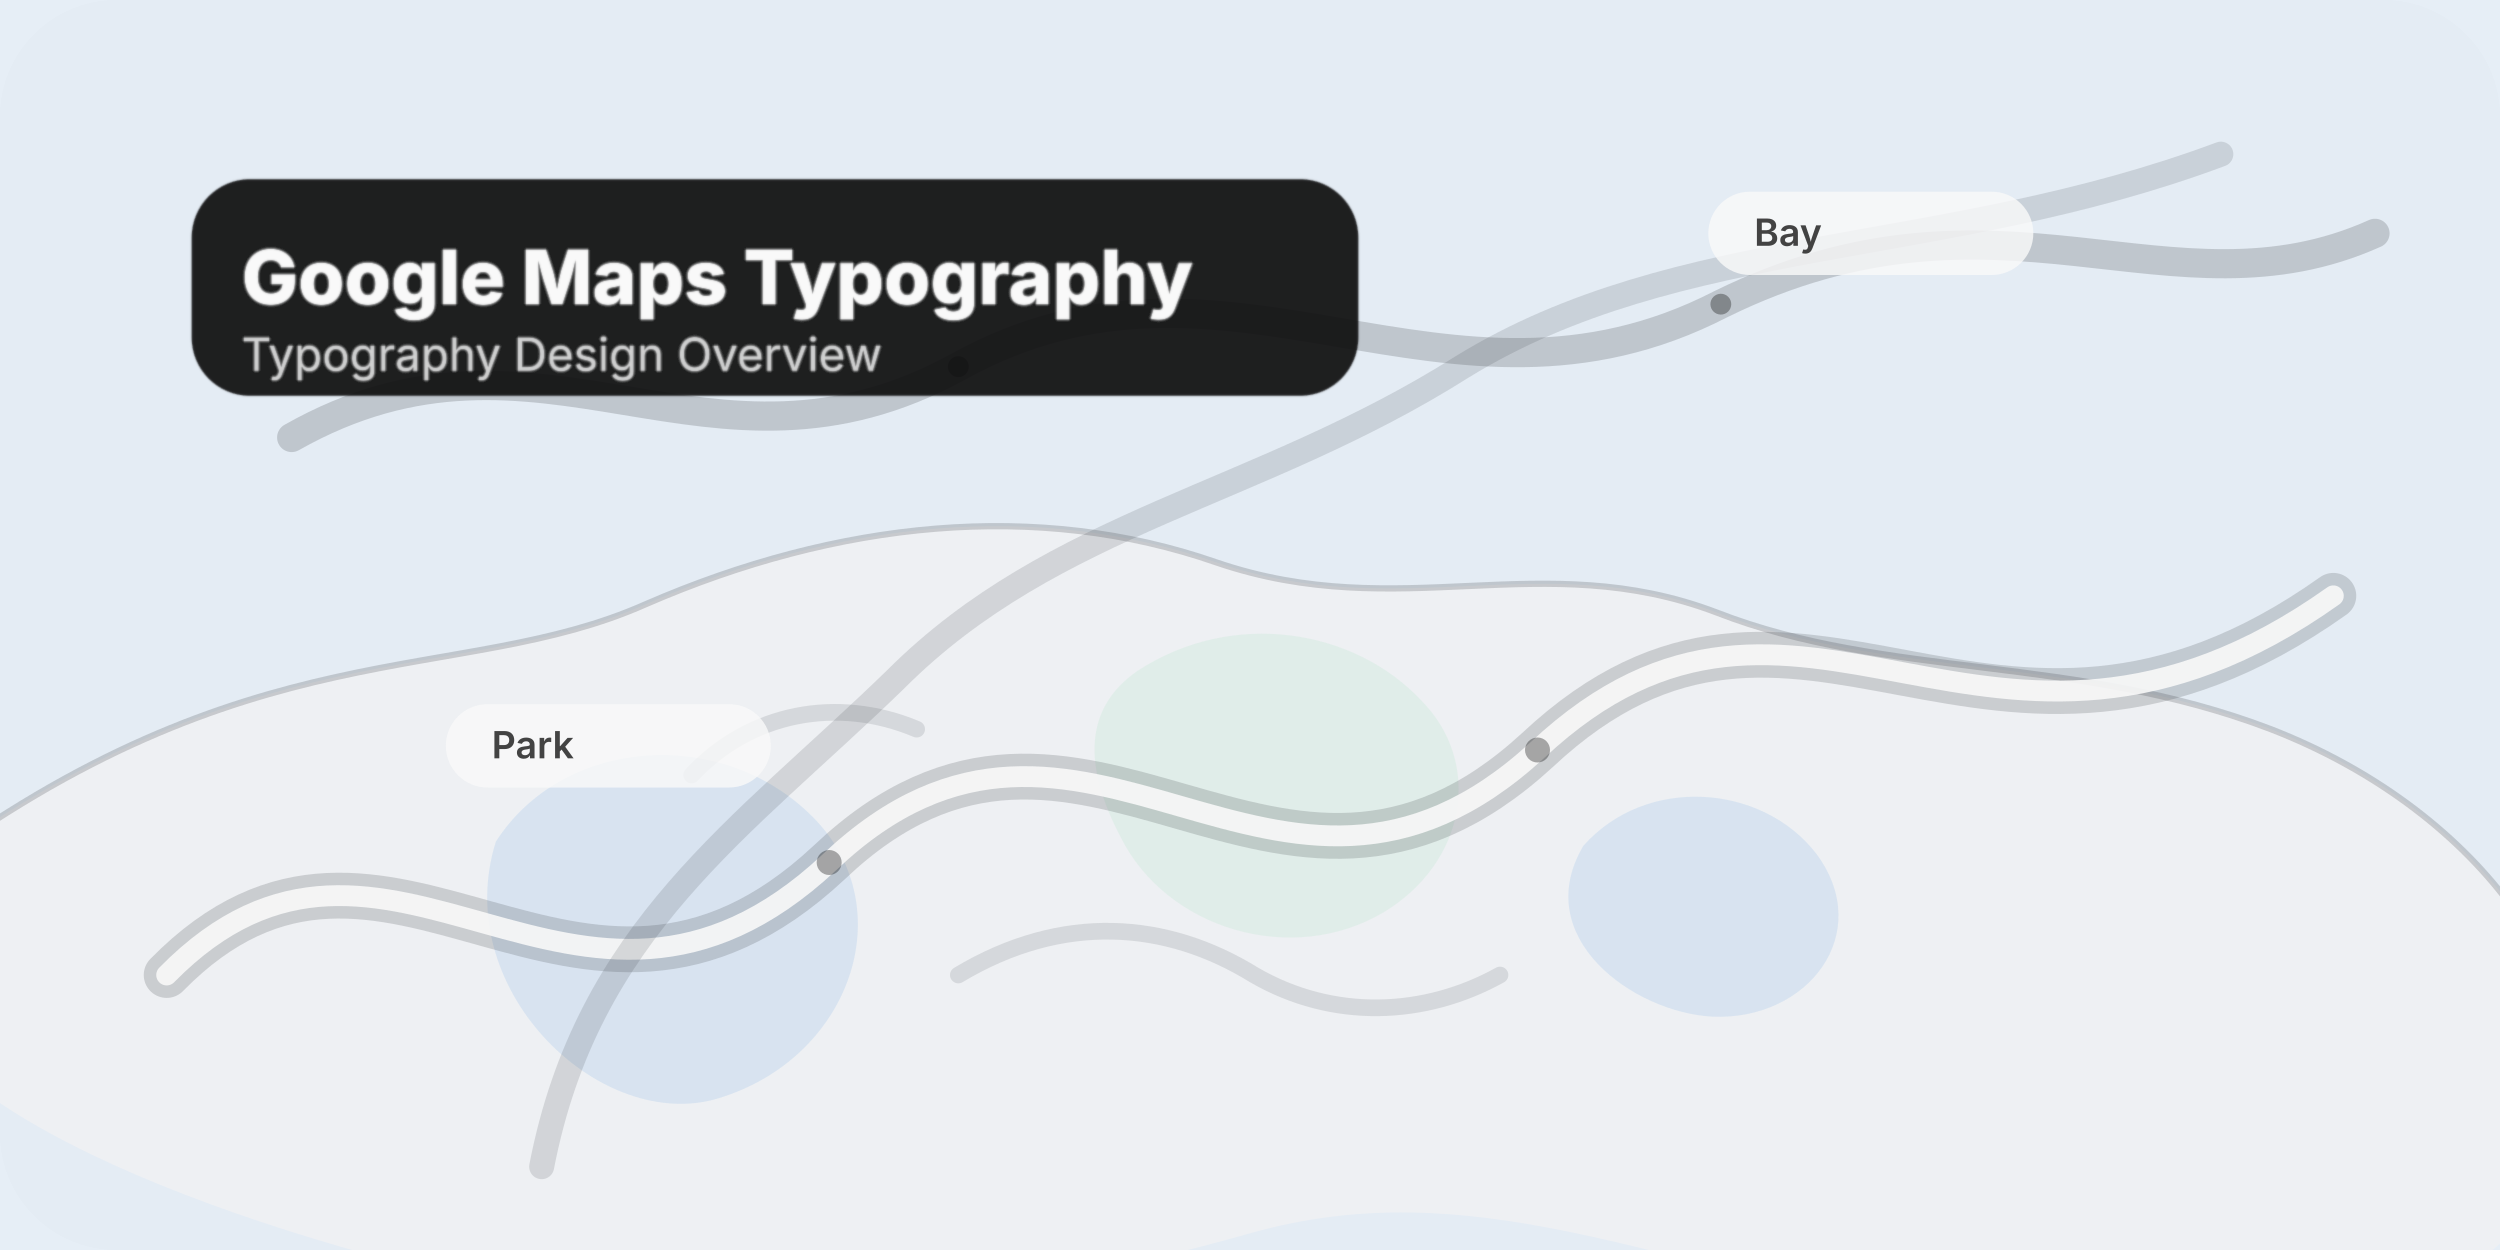
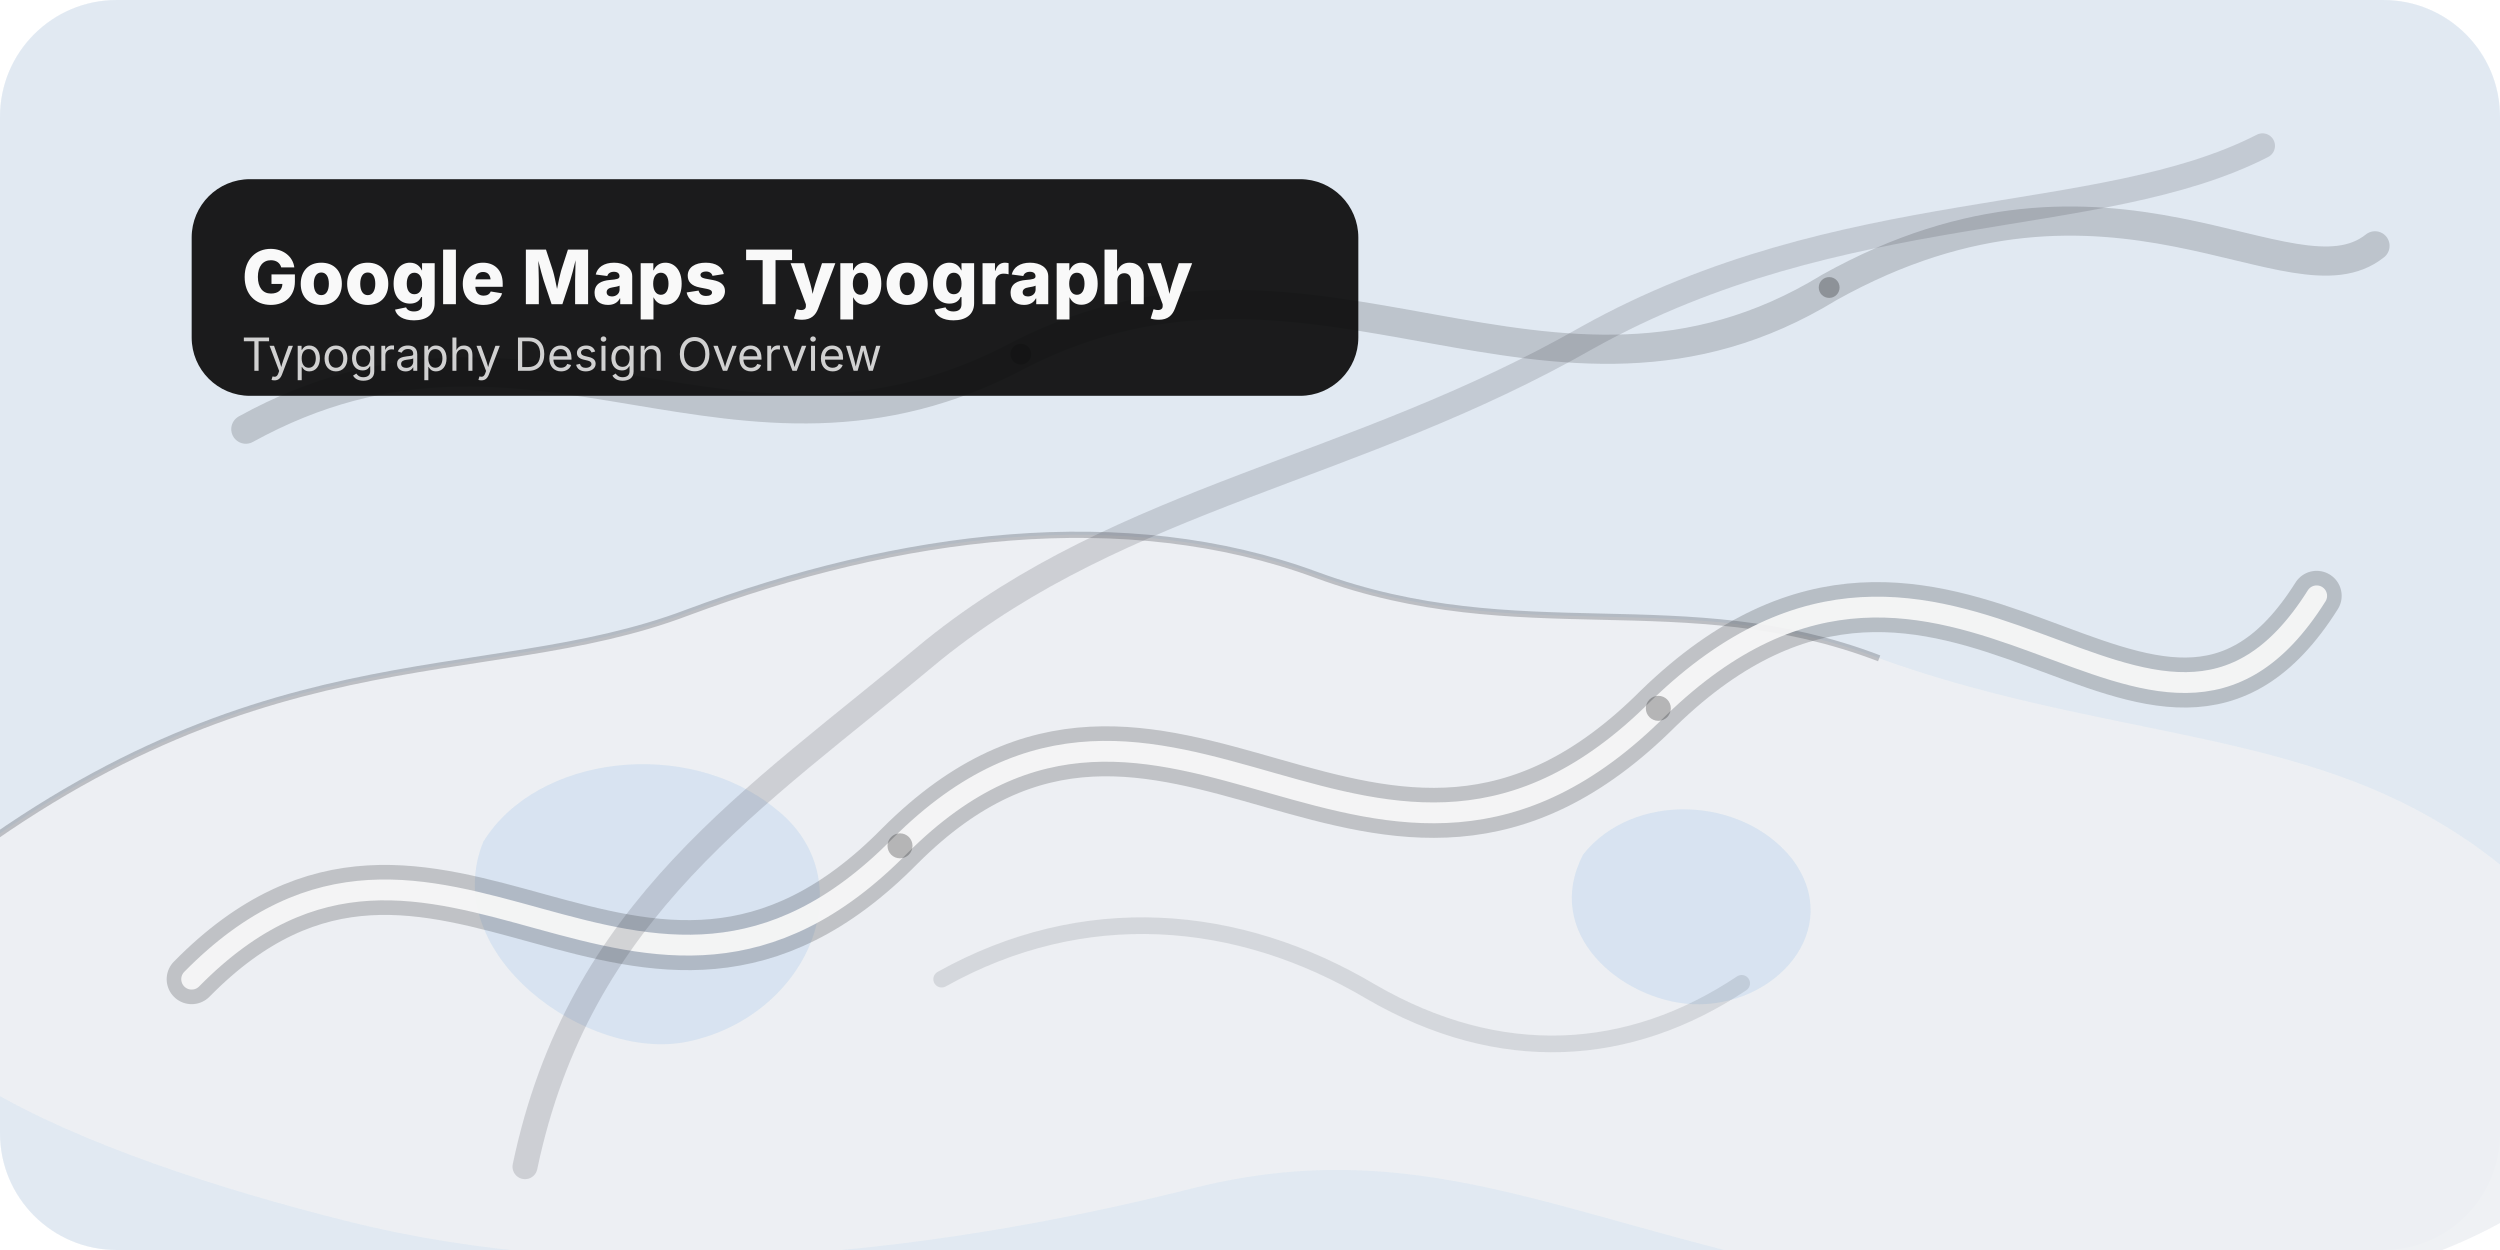
<svg xmlns="http://www.w3.org/2000/svg" width="1200" height="600" viewBox="0 0 1200 600" role="img" aria-labelledby="title desc">
-   <defs>
-     <filter id="soft" x="-20%" y="-20%" width="140%" height="140%">
-       <feGaussianBlur stdDeviation="0.6" />
-     </filter>
-   </defs>
  <rect width="1200" height="600" rx="56" fill="#F9F9F9" />
-   <path d="M0 0H1200V600H0Z" fill="#D7E3F0" opacity="0.62" />
-   <path d="M-40 420 C120 300, 220 330, 310 290 C402 250, 498 240, 584 270 C672 300, 740 262, 824 294 C906 326, 996 314, 1090 350 C1188 388, 1248 470, 1234 540 C1216 626, 1090 666, 940 636 C792 606, 706 562, 600 592 C474 628, 318 642, 176 602 C40 564, -96 500, -40 420 Z" fill="#EEF0F3" />
-   <path d="M-40 420 C120 300, 220 330, 310 290 C402 250, 498 240, 584 270 C672 300, 740 262, 824 294 C906 326, 996 314, 1090 350 C1188 388, 1248 470, 1234 540" fill="none" stroke="#3E4248" stroke-opacity="0.22" stroke-width="3" />
-   <path d="M238 404 C270 354, 346 348, 390 392 C434 436, 408 510, 342 528 C286 542, 216 474, 238 404 Z" fill="#D7E3F0" opacity="0.95" />
-   <path d="M760 406 C790 372, 846 376, 872 410 C900 448, 868 490, 822 488 C784 486, 734 450, 760 406 Z" fill="#D7E3F0" opacity="0.95" />
-   <path d="M546 322 C592 292, 650 302, 682 336 C712 366, 704 414, 664 438 C620 464, 560 446, 538 402 C520 368, 520 340, 546 322 Z" fill="#22C55E" opacity="0.07" />
+   <rect width="1200" height="600" rx="56" fill="#D7E3F0" opacity="0.70" />
+   <path d="M-40 430 C120 300, 230 332, 330 294 C432 256, 540 242, 632 276 C730 312, 808 280, 902 316 C1002 352, 1092 350, 1166 392 C1258 444, 1286 530, 1218 576 C1140 630, 1002 638, 870 610 C748 584, 680 544, 574 570 C440 604, 292 618, 166 586 C46 556, -106 498, -40 430 Z" fill="#EEF0F3" opacity="0.92" />
+   <path d="M-40 430 C120 300, 230 332, 330 294 C432 256, 540 242, 632 276 C730 312, 808 280, 902 316" fill="none" stroke="#3E4248" stroke-opacity="0.28" stroke-width="3" />
+   <path d="M232 404 C258 362, 330 354, 372 388 C416 422, 388 488, 330 500 C282 510, 210 458, 232 404 Z" fill="#D7E3F0" opacity="0.96" />
+   <path d="M760 410 C784 380, 836 382, 860 412 C886 446, 852 484, 812 482 C778 480, 740 448, 760 410 Z" fill="#D7E3F0" opacity="0.96" />
  <g fill="none" stroke-linecap="round" stroke-linejoin="round">
-     <path d="M80 468 C186 360, 276 528, 398 414 C520 298, 612 476, 738 360 C864 242, 954 404, 1120 286" stroke="#3E4248" stroke-opacity="0.20" stroke-width="22" />
-     <path d="M80 468 C186 360, 276 528, 398 414 C520 298, 612 476, 738 360 C864 242, 954 404, 1120 286" stroke="#F9F9F9" stroke-opacity="0.90" stroke-width="10" />
-     <path d="M140 210 C260 142, 340 242, 460 176 C590 104, 694 214, 826 146 C960 80, 1042 156, 1140 112" stroke="#3E4248" stroke-opacity="0.22" stroke-width="14" />
-     <path d="M260 560 C282 446, 356 398, 430 326 C506 250, 604 238, 702 176 C806 112, 932 124, 1066 74" stroke="#3E4248" stroke-opacity="0.16" stroke-width="12" />
-     <path d="M460 468 C510 438, 560 442, 602 468 C640 490, 684 488, 720 468" stroke="#3E4248" stroke-opacity="0.14" stroke-width="8" />
-     <path d="M332 372 C360 342, 402 334, 440 350" stroke="#3E4248" stroke-opacity="0.14" stroke-width="8" />
+     <path d="M92 470 C210 350, 306 534, 432 406 C560 278, 660 476, 796 340 C936 204, 1034 410, 1112 286" stroke="#3E4248" stroke-opacity="0.26" stroke-width="24" />
+     <path d="M92 470 C210 350, 306 534, 432 406 C560 278, 660 476, 796 340 C936 204, 1034 410, 1112 286" stroke="#F9F9F9" stroke-opacity="0.92" stroke-width="10" />
+     <path d="M118 206 C256 130, 352 244, 490 170 C632 98, 744 220, 878 138 C1014 62, 1100 150, 1140 118" stroke="#3E4248" stroke-opacity="0.22" stroke-width="14" />
+     <path d="M252 560 C278 436, 362 384, 448 312 C540 238, 650 226, 762 162 C884 94, 1008 110, 1086 70" stroke="#3E4248" stroke-opacity="0.18" stroke-width="12" />
+     <path d="M452 470 C520 432, 594 438, 658 476 C720 512, 782 508, 836 472" stroke="#3E4248" stroke-opacity="0.14" stroke-width="8" />
  </g>
-   <g fill="#111111" opacity="0.35">
-     <circle cx="398" cy="414" r="6" />
-     <circle cx="738" cy="360" r="6" />
-     <circle cx="460" cy="176" r="5" />
-     <circle cx="826" cy="146" r="5" />
+   <g fill="#111111" opacity="0.28">
+     <circle cx="432" cy="406" r="6" />
+     <circle cx="796" cy="340" r="6" />
+     <circle cx="490" cy="170" r="5" />
+     <circle cx="878" cy="138" r="5" />
  </g>
-   <g filter="url(#soft)">
+   <g>
    <rect x="92" y="86" width="560" height="104" rx="28" fill="#0A0A0A" opacity="0.92" />
    <text x="116" y="146" font-family="-apple-system, BlinkMacSystemFont, 'Segoe UI', sans-serif" font-size="36" font-weight="800" fill="#F9F9F9">Google Maps Typography</text>
    <text x="116" y="178" font-family="-apple-system, BlinkMacSystemFont, 'Segoe UI', sans-serif" font-size="22" fill="#F9F9F9" opacity="0.82">Typography Design Overview</text>
  </g>
-   <g>
-     <rect x="820" y="92" width="156" height="40" rx="20" fill="#F9F9F9" opacity="0.82" />
-     <text x="842" y="118" font-family="-apple-system, BlinkMacSystemFont, 'Segoe UI', sans-serif" font-size="18" font-weight="600" fill="#111111" opacity="0.78">Bay</text>
-     <rect x="214" y="338" width="156" height="40" rx="20" fill="#F9F9F9" opacity="0.82" />
-     <text x="236" y="364" font-family="-apple-system, BlinkMacSystemFont, 'Segoe UI', sans-serif" font-size="18" font-weight="600" fill="#111111" opacity="0.78">Park</text>
-   </g>
</svg>
